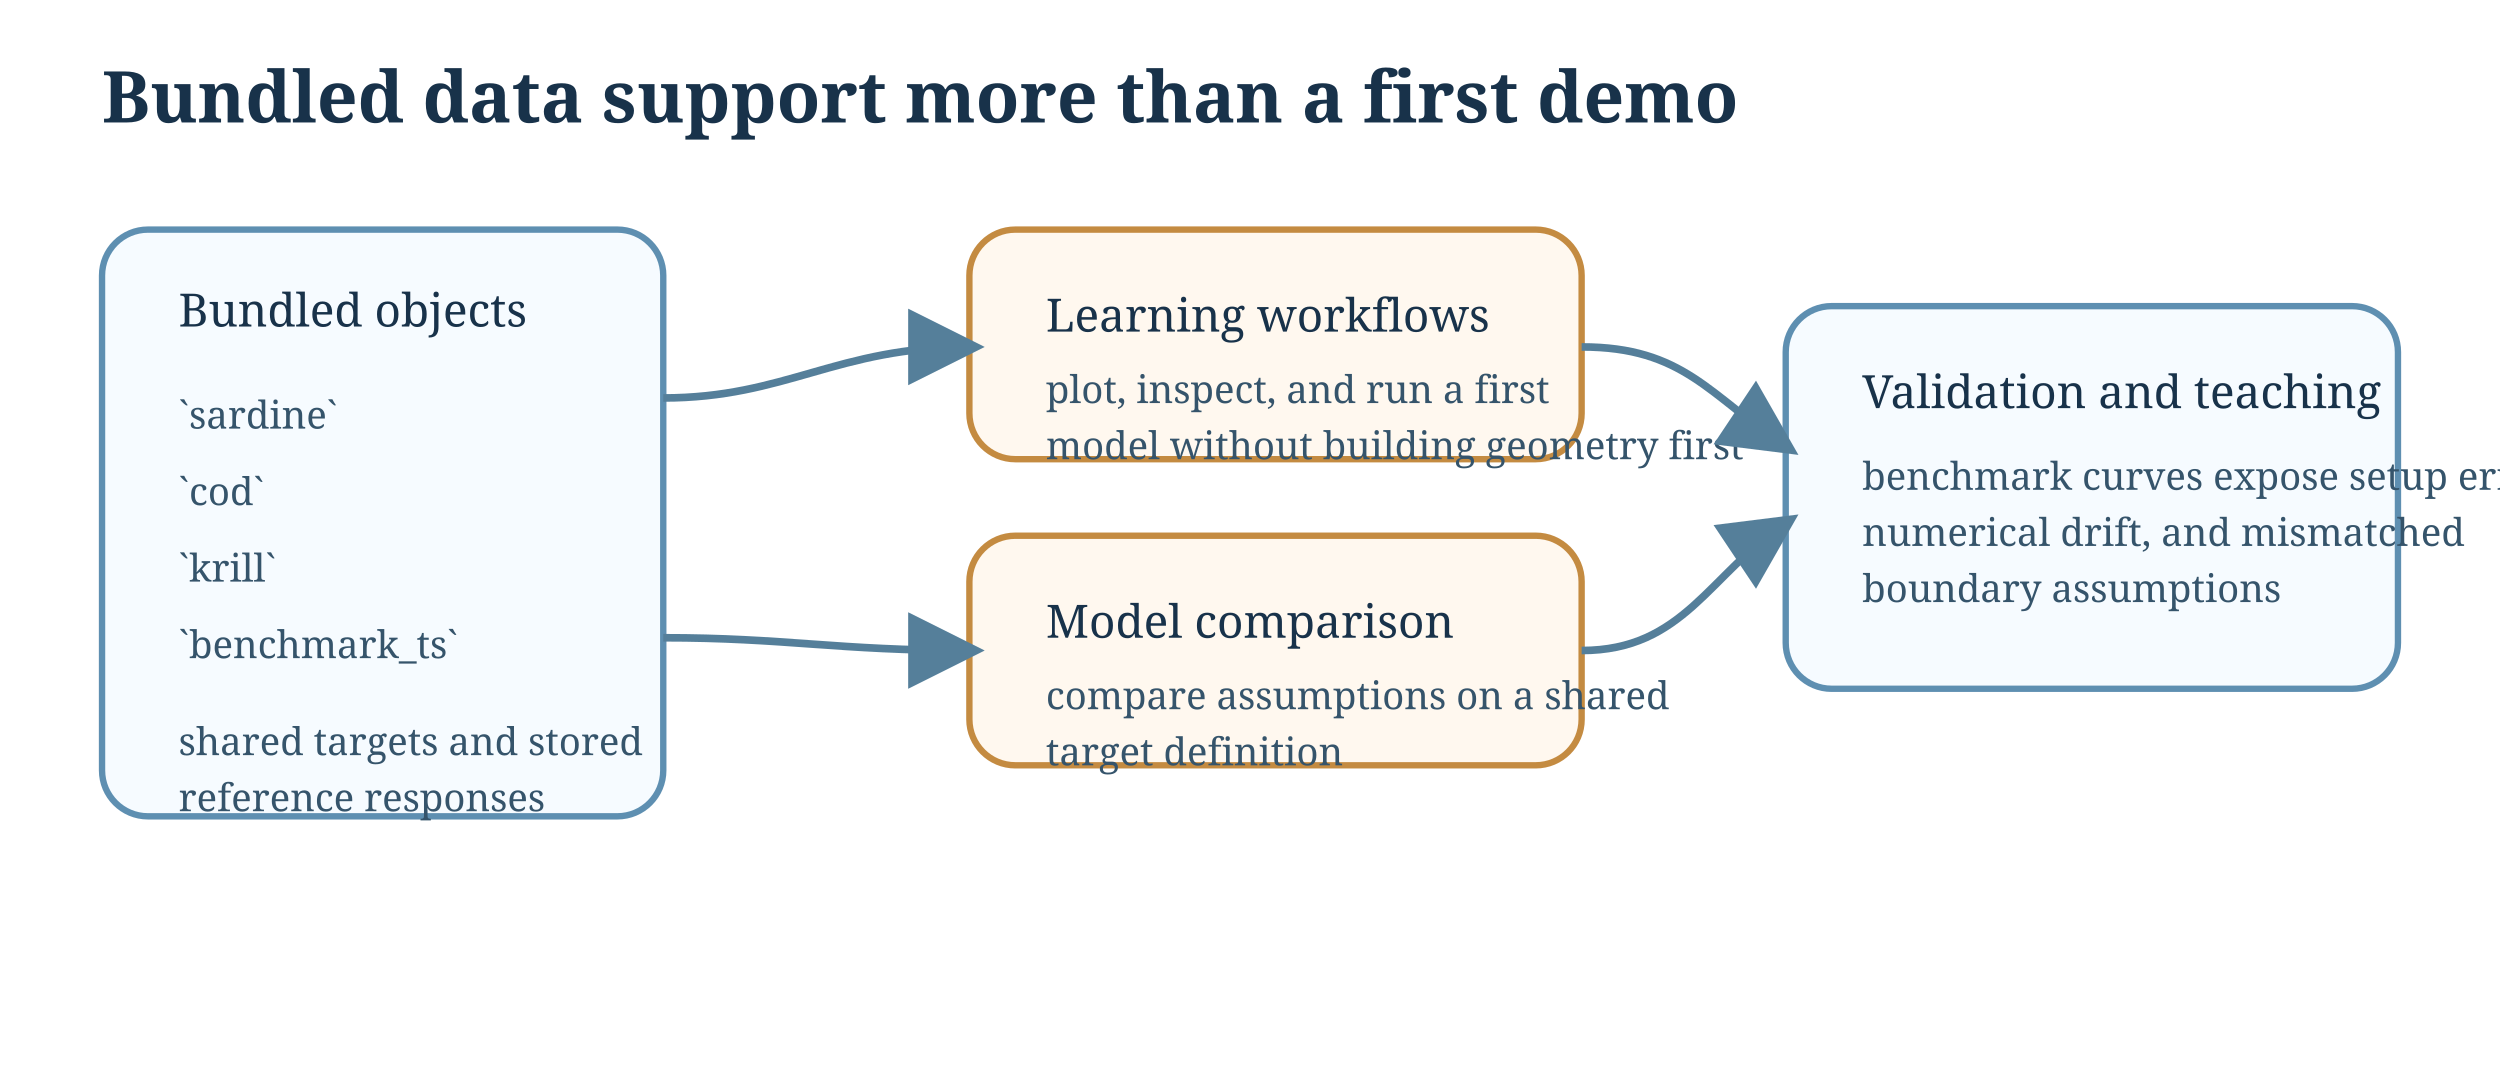
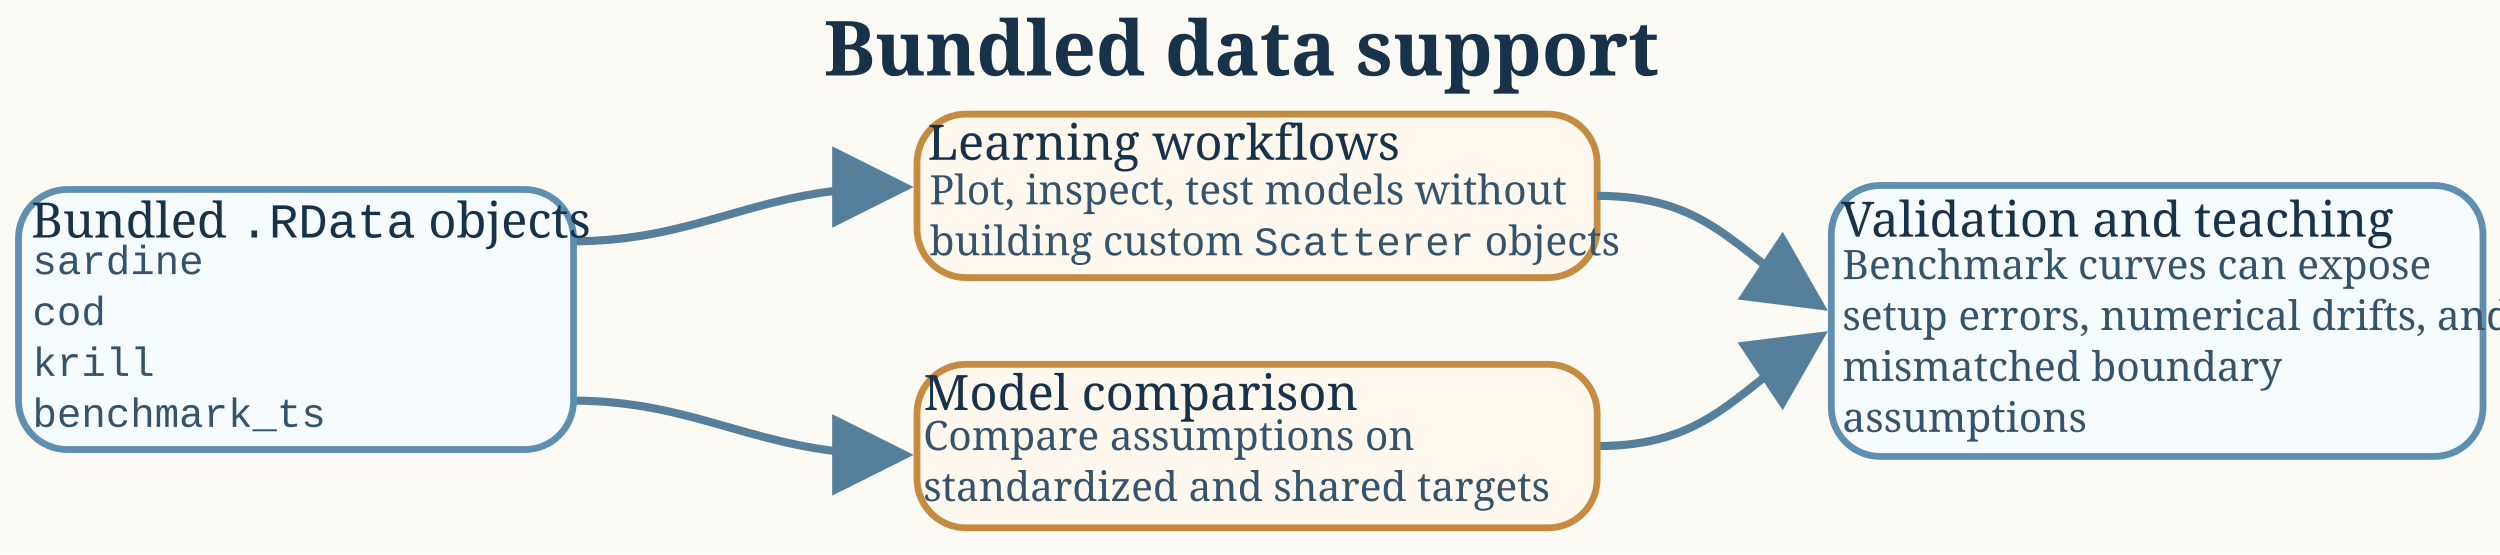
- <svg xmlns="http://www.w3.org/2000/svg" viewBox="0 0 980 420" role="img" aria-labelledby="title desc">
-   <style>
+ <svg xmlns="http://www.w3.org/2000/svg" viewBox="0 0 920.721 204.234" role="img" aria-labelledby="title desc" version="1.1" id="svg21" width="920.721" height="204.234">
+   <style id="style1">
    .title { font: 700 28px Georgia, serif; fill: #18324a; }
    .body { font: 400 18px Georgia, serif; fill: #18324a; }
    .small { font: 400 15px Georgia, serif; fill: #35546b; }
    .box { fill: #f6fbff; stroke: #5e8fb1; stroke-width: 2.5; rx: 18; ry: 18; }
    .mid { fill: #fff8ef; stroke: #c48b41; stroke-width: 2.5; rx: 18; ry: 18; }
    .line { stroke: #557f9a; stroke-width: 3; fill: none; marker-end: url(#arrow); }
  </style>
-   <defs>
+   <defs id="defs1">
    <marker id="arrow" markerWidth="10" markerHeight="10" refX="8" refY="5" orient="auto">
-       <path d="M0,0 L10,5 L0,10 z" fill="#557f9a" />
+       <path d="M 0,0 10,5 0,10 Z" fill="#557f9a" id="path1" />
    </marker>
  </defs>
-   <text x="40" y="48" class="title">Bundled data support more than a first demo</text>
-   <rect x="40" y="90" width="220" height="230" class="box" />
-   <text x="70" y="128" class="body">Bundled objects</text>
-   <text x="70" y="168" class="small">`sardine`</text>
-   <text x="70" y="198" class="small">`cod`</text>
-   <text x="70" y="228" class="small">`krill`</text>
-   <text x="70" y="258" class="small">`benchmark_ts`</text>
-   <text x="70" y="296" class="small">shared targets and stored</text>
-   <text x="70" y="318" class="small">reference responses</text>
-   <rect x="380" y="90" width="240" height="90" class="mid" />
-   <text x="410" y="130" class="body">Learning workflows</text>
-   <text x="410" y="158" class="small">plot, inspect, and run a first</text>
-   <text x="410" y="180" class="small">model without building geometry first</text>
-   <rect x="380" y="210" width="240" height="90" class="mid" />
-   <text x="410" y="250" class="body">Model comparison</text>
-   <text x="410" y="278" class="small">compare assumptions on a shared</text>
-   <text x="410" y="300" class="small">target definition</text>
-   <rect x="700" y="120" width="240" height="150" class="box" />
-   <text x="730" y="160" class="body">Validation and teaching</text>
-   <text x="730" y="192" class="small">benchmark curves expose setup errors,</text>
-   <text x="730" y="214" class="small">numerical drift, and mismatched</text>
-   <text x="730" y="236" class="small">boundary assumptions</text>
-   <path d="M260 156 C308 156 328 136 380 136" class="line" />
-   <path d="M260 250 C308 250 328 255 380 255" class="line" />
-   <path d="M620 136 C660 136 670 155 700 175" class="line" />
-   <path d="M620 255 C660 255 670 225 700 205" class="line" />
+   <rect width="920.721" height="204.234" fill="#fbfaf5" id="rect1-9" x="0" y="0" style="stroke-width:1" />
+   <text x="303.394" y="27.784" class="title" id="text1" style="font-style:normal;font-variant:normal;font-weight:700;font-stretch:normal;font-size:28px;line-height:normal;font-family:Georgia, serif">Bundled data support</text>
+   <path d="m 210.474,88.881 c 48,0 68,-20 120,-20" class="line" id="path18" />
+   <path d="m 210.474,147.532 c 48,0 68,20 120,20" class="line" id="path24" />
+   <rect x="6.815" y="69.784" width="204.409" height="95.777" class="box" id="rect1" />
+   <text x="11.453" y="87.494" class="body" id="text2" style="font-style:normal;font-variant:normal;font-weight:400;font-stretch:normal;font-size:18px;line-height:normal;font-family:Georgia, serif;fill:#18324a">Bundled <tspan style="font-style:normal;font-variant:normal;font-weight:normal;font-stretch:normal;font-size:18px;font-family:'Courier New';-inkscape-font-specification:'Courier New, Normal';font-variant-ligatures:normal;font-variant-caps:normal;font-variant-numeric:normal;font-variant-east-asian:normal" id="tspan25">.RData</tspan> objects</text>
+   <text x="11.959" y="100.962" class="small" id="text3" style="font-style:normal;font-variant:normal;font-weight:400;font-stretch:normal;font-size:15px;line-height:normal;font-family:'Courier New';-inkscape-font-specification:'Courier New, Normal';font-variant-ligatures:normal;font-variant-caps:normal;font-variant-numeric:normal;font-variant-east-asian:normal;fill:#35546b">
+     <tspan id="tspan21" x="11.959" y="100.962">sardine</tspan>
+     <tspan id="tspan22" x="11.959" y="119.712">cod</tspan>
+     <tspan id="tspan23" x="11.959" y="138.462">krill</tspan>
+     <tspan id="tspan24" x="11.959" y="157.212">benchmark_ts</tspan>
+   </text>
+   <g id="g33" transform="translate(-42.27575,-47.97072)">
+     <rect x="380" y="90" width="250.484" height="60.203" class="mid" id="rect8" />
+     <text x="383.863" y="106.824" class="body" id="text9" style="font-style:normal;font-variant:normal;font-weight:400;font-stretch:normal;font-size:18px;line-height:normal;font-family:Georgia, serif">Learning workflows</text>
+     <text x="384.617" y="123.236" class="small" id="text10" style="font-style:normal;font-variant:normal;font-weight:400;font-stretch:normal;font-size:15px;line-height:normal;font-family:Georgia, serif;-inkscape-font-specification:'Georgia, serif, Normal';font-variant-ligatures:normal;font-variant-caps:normal;font-variant-numeric:normal;font-variant-east-asian:normal;fill:#35546b">
+       <tspan id="tspan26" x="384.617" y="123.236">Plot, inspect, test models without</tspan>
+       <tspan id="tspan27" x="384.617" y="141.986">building custom <tspan style="font-style:normal;font-variant:normal;font-weight:normal;font-stretch:normal;font-size:15px;font-family:'Courier New';-inkscape-font-specification:'Courier New, Normal';font-variant-ligatures:normal;font-variant-caps:normal;font-variant-numeric:normal;font-variant-east-asian:normal" id="tspan28">Scatterer</tspan> objects</tspan>
+     </text>
+   </g>
+   <g id="g41" transform="translate(-33.18469,-20.21622)">
+     <path d="m 621.393,92.347 c 40,0 50,19 80,39" class="line" id="path20" />
+     <path d="m 621.393,184.498 c 40,0 50,-19 80,-39" class="line" id="path33" />
+   </g>
+   <g id="g32" transform="translate(-42.27575,-75.81997)">
+     <rect x="380" y="210" width="250.484" height="60.203" class="mid" id="rect11" />
+     <text x="382.41" y="226.824" class="body" id="text12" style="font-style:normal;font-variant:normal;font-weight:400;font-stretch:normal;font-size:18px;line-height:normal;font-family:Georgia, serif">Model comparison</text>
+     <text x="382.297" y="241.581" class="small" id="text13" style="font-style:normal;font-variant:normal;font-weight:400;font-stretch:normal;font-size:15px;line-height:normal;font-family:Georgia, serif;-inkscape-font-specification:'Georgia, serif, Normal';font-variant-ligatures:normal;font-variant-caps:normal;font-variant-numeric:normal;font-variant-east-asian:normal;fill:#35546b">
+       <tspan id="tspan31" x="382.297" y="241.581">Compare assumptions on</tspan>
+       <tspan id="tspan32" x="382.297" y="260.331">standardized and shared targets</tspan>
+     </text>
+   </g>
+   <g id="g40" transform="translate(-25.54919,-51.68693)">
+     <rect x="700" y="120" width="240" height="99.786" class="box" id="rect14" />
+     <text x="703.626" y="138.859" class="body" id="text15" style="font-style:normal;font-variant:normal;font-weight:400;font-stretch:normal;font-size:18px;line-height:normal;font-family:Georgia, serif">Validation and teaching</text>
+     <text x="704.065" y="154.477" class="small" id="text16" style="font-style:normal;font-variant:normal;font-weight:400;font-stretch:normal;font-size:15px;line-height:normal;font-family:Georgia, serif;-inkscape-font-specification:'Georgia, serif, Normal';font-variant-ligatures:normal;font-variant-caps:normal;font-variant-numeric:normal;font-variant-east-asian:normal;fill:#35546b">
+       <tspan id="tspan37" x="704.065" y="154.477">Benchmark curves can expose</tspan>
+       <tspan id="tspan38" x="704.065" y="173.227">setup errors, numerical drifts, and</tspan>
+       <tspan id="tspan39" x="704.065" y="191.977">mismatched boundary</tspan>
+       <tspan id="tspan40" x="704.065" y="210.727">assumptions</tspan>
+     </text>
+   </g>
</svg>
